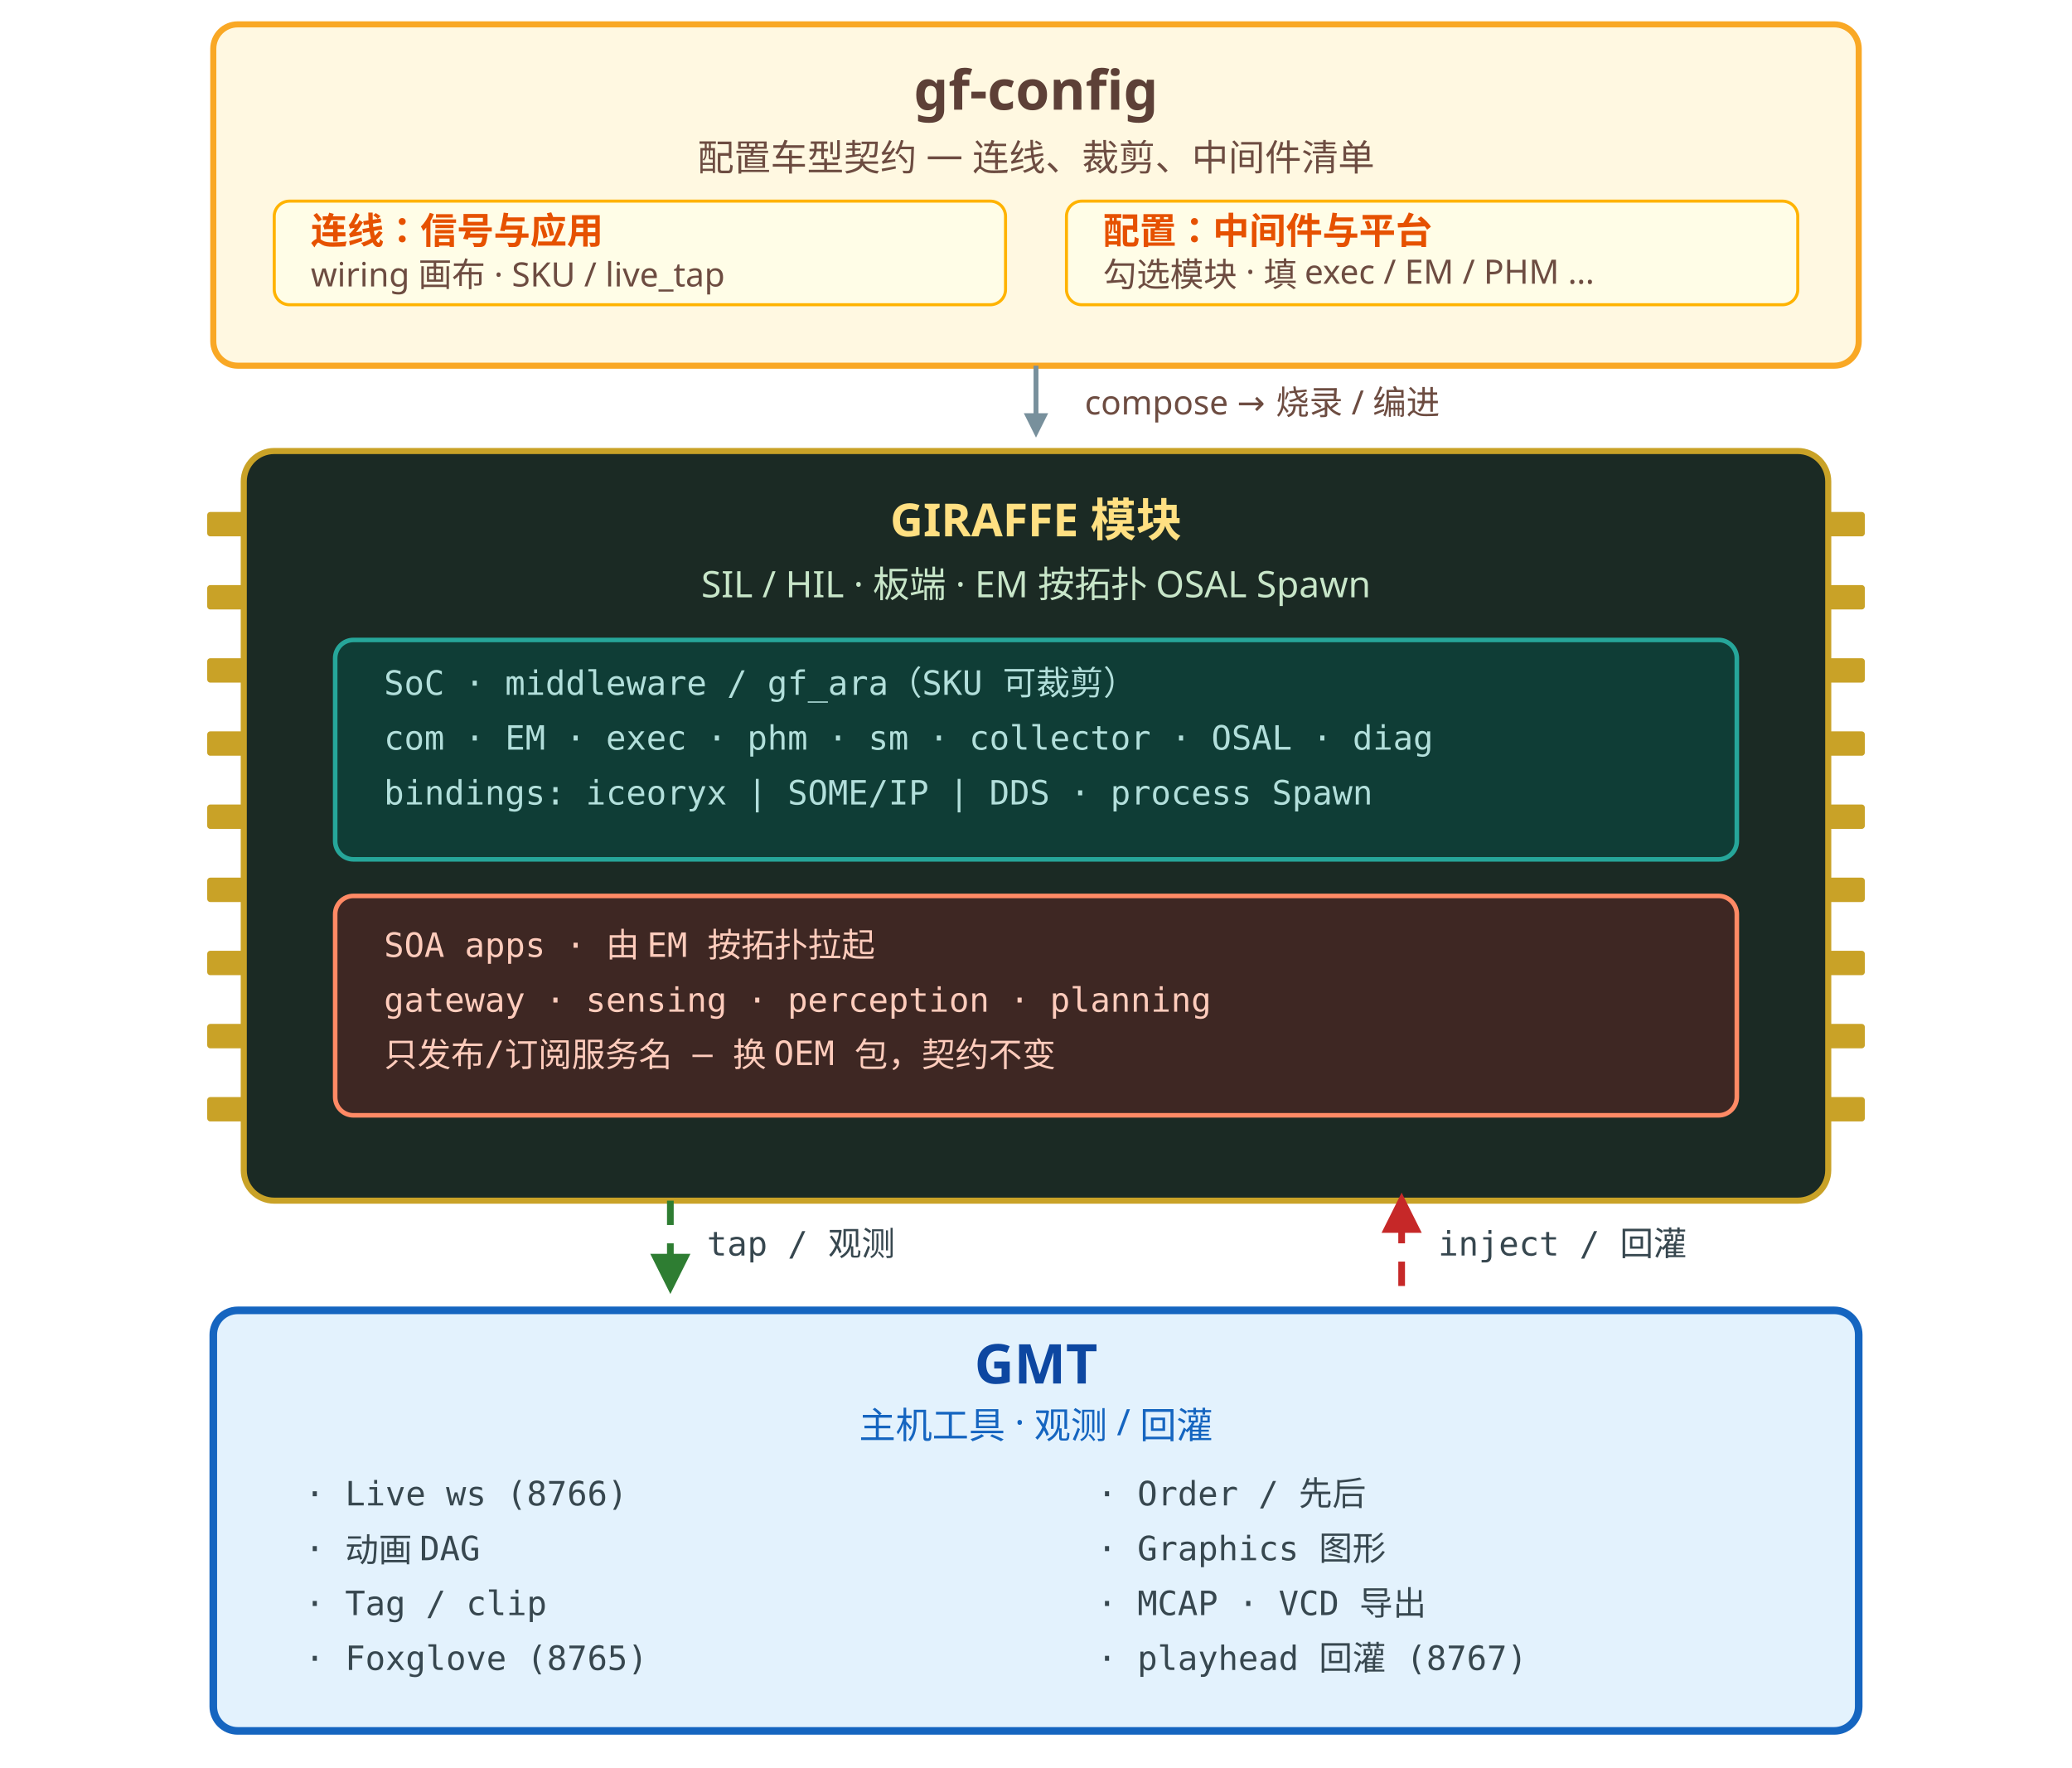
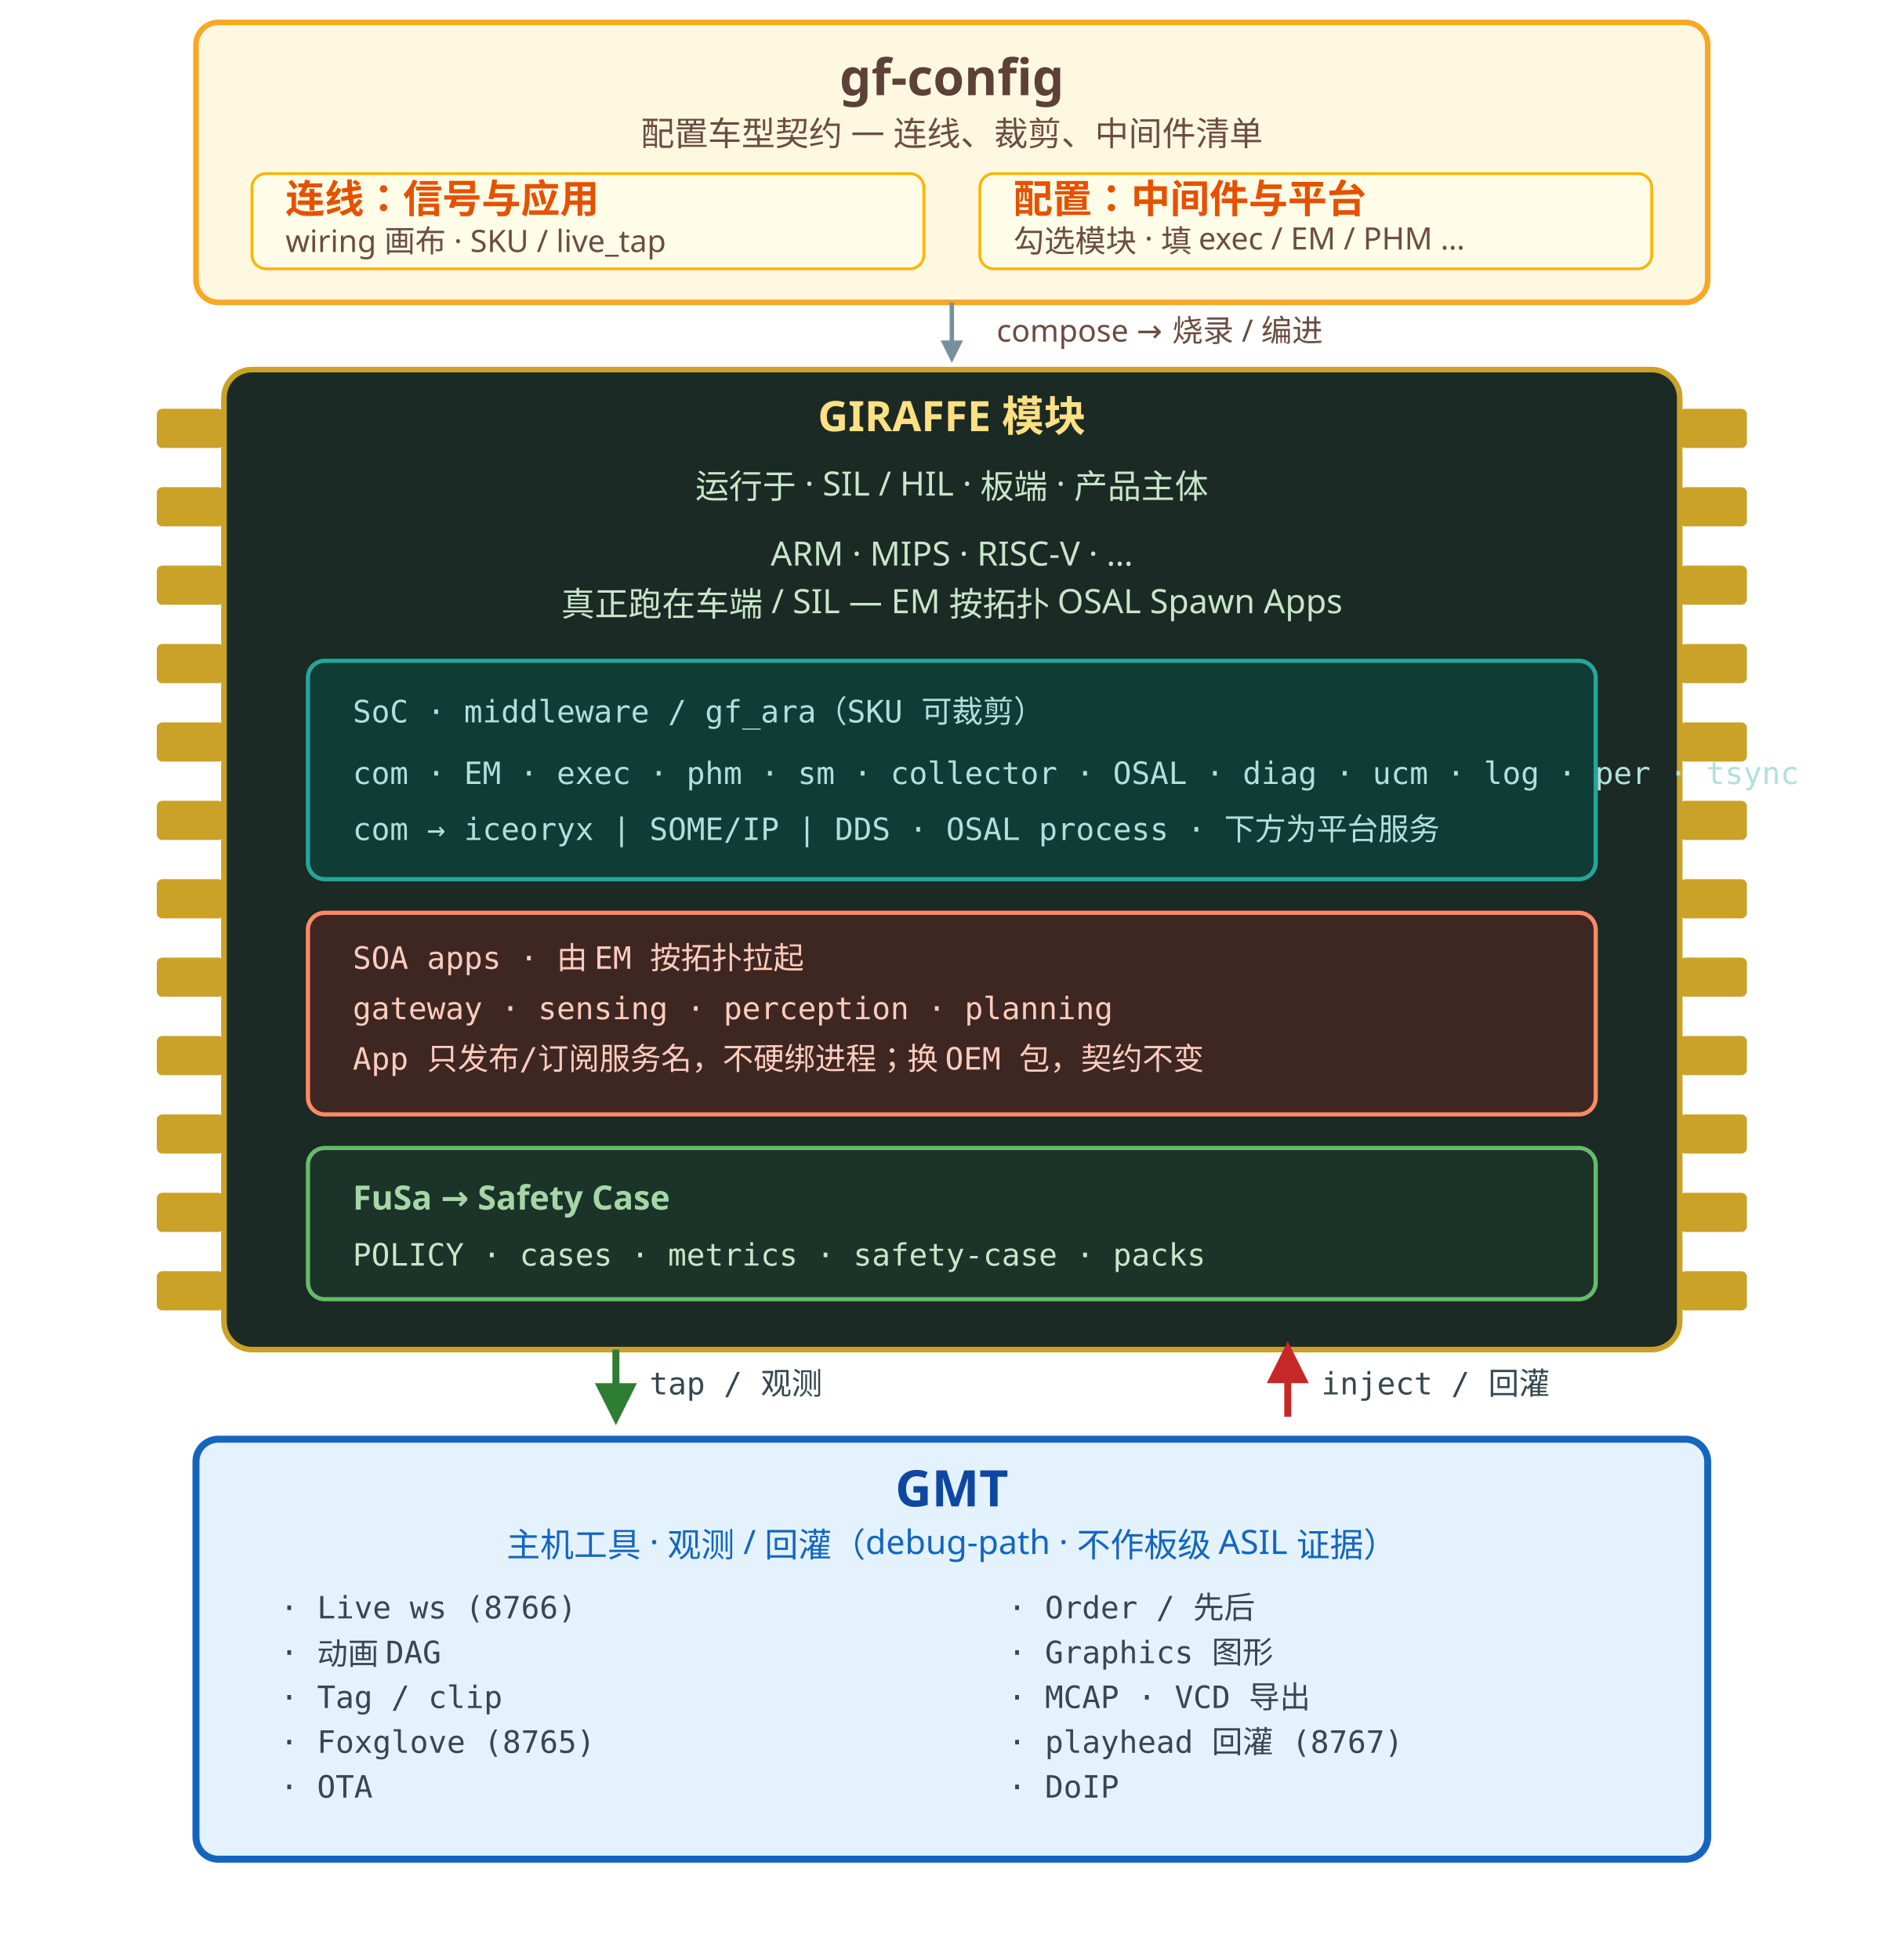
- <svg xmlns="http://www.w3.org/2000/svg" viewBox="0 0 680 580" width="680" height="580" role="img" aria-label="Giraffe Flow 架构：gf-config → 板端（含 EM）→ GMT">
+ <svg xmlns="http://www.w3.org/2000/svg" viewBox="0 0 680 700" width="680" height="700" role="img" aria-label="Giraffe Flow：gf-config → Giraffe 模块（含 FuSa）→ GMT">
  <defs>
    <marker id="ah-down" viewBox="0 0 10 10" refX="8" refY="5" markerWidth="6" markerHeight="6" orient="auto">
      <path d="M0 0 L10 5 L0 10 Z" fill="#2e7d32" />
    </marker>
    <marker id="ah-up" viewBox="0 0 10 10" refX="8" refY="5" markerWidth="6" markerHeight="6" orient="auto">
      <path d="M0 0 L10 5 L0 10 Z" fill="#c62828" />
    </marker>
    <marker id="ah-gray" viewBox="0 0 10 10" refX="8" refY="5" markerWidth="5" markerHeight="5" orient="auto">
      <path d="M0 0 L10 5 L0 10 Z" fill="#78909c" />
    </marker>
    <style>
      .box { fill:#fff8e1; stroke:#f9a825; stroke-width:2; }
      .brand { font:700 18px ui-sans-serif,system-ui,sans-serif; fill:#5d4037; }
-       .tag { font:12px ui-sans-serif,system-ui,sans-serif; fill:#6d4c41; }
-       .muted { font:11px ui-sans-serif,system-ui,sans-serif; fill:#6d4c41; }
-       .small { font:11px ui-monospace,Menlo,monospace; fill:#37474f; }
+       .tag { font:500 12px ui-sans-serif,system-ui,sans-serif; fill:#6d4c41; }
+       .muted { font:500 11px ui-sans-serif,system-ui,sans-serif; fill:#6d4c41; }
+       .small { font:500 11px ui-monospace,Menlo,monospace; fill:#37474f; }
      .tab { fill:#fffde7; stroke:#ffb300; stroke-width:1; }
-       .tab-t { font:700 12px ui-sans-serif,system-ui,sans-serif; fill:#e65100; }
+       .tab-t { font:700 14px ui-sans-serif,system-ui,sans-serif; fill:#e65100; }
      .board { fill:#1b2a24; stroke:#c9a227; stroke-width:2; }
      .board-title { font:700 15px ui-sans-serif,system-ui,sans-serif; fill:#ffe082; }
-       .board-text { font:12px ui-sans-serif,system-ui,sans-serif; fill:#c8e6c9; }
+       .board-text { font:500 12px ui-sans-serif,system-ui,sans-serif; fill:#c8e6c9; }
      .inner { fill:#0f3d36; stroke:#26a69a; stroke-width:1.5; }
-       .inner-t { font:11px ui-monospace,Menlo,monospace; fill:#b2dfdb; }
+       .inner-t { font:500 11px ui-monospace,Menlo,monospace; fill:#b2dfdb; }
      .inner-apps { fill:#3e2723; stroke:#ff8a65; stroke-width:1.5; }
-       .inner-apps-t { font:11px ui-monospace,Menlo,monospace; fill:#ffccbc; }
+       .inner-apps-t { font:500 11px ui-monospace,Menlo,monospace; fill:#ffccbc; }
+       .fusa { fill:#1b3328; stroke:#66bb6a; stroke-width:1.5; }
+       .fusa-t { font:700 12px ui-sans-serif,system-ui,sans-serif; fill:#a5d6a7; }
+       .fusa-s { font:500 11px ui-monospace,Menlo,monospace; fill:#c8e6c9; }
+       .planned { font:500 10px ui-sans-serif,system-ui,sans-serif; fill:#90a4ae; }
      .gmt { fill:#e3f2fd; stroke:#1565c0; stroke-width:2.5; }
      .gmt-brand { font:700 18px ui-sans-serif,system-ui,sans-serif; fill:#0d47a1; }
-       .gmt-sub { font:12px ui-sans-serif,system-ui,sans-serif; fill:#1565c0; }
+       .gmt-sub { font:500 12px ui-sans-serif,system-ui,sans-serif; fill:#1565c0; }
      .pin { fill:#c9a227; }
-       .flow-down { fill:none; stroke:#2e7d32; stroke-width:2.2; marker-end:url(#ah-down); }
-       .flow-up { fill:none; stroke:#c62828; stroke-width:2.2; marker-end:url(#ah-up); }
+       .flow-down { fill:none; stroke:#2e7d32; stroke-width:2.5; marker-end:url(#ah-down); }
+       .flow-up { fill:none; stroke:#c62828; stroke-width:2.5; marker-end:url(#ah-up); }
      .flow-gray { fill:none; stroke:#78909c; stroke-width:1.6; marker-end:url(#ah-gray); }
-       .badge { fill:#f9a825; }
-       .badge-t { font:700 10px ui-sans-serif,system-ui,sans-serif; fill:#3e2723; }
    </style>
  </defs>
-   <rect class="box" x="70" y="8" width="540" height="112" rx="8" />
-   <text class="brand" x="340" y="36" text-anchor="middle">gf-config</text>
-   <text class="tag" x="340" y="56" text-anchor="middle">配置车型契约 — 连线、裁剪、中间件清单</text>
-   <rect class="tab" x="90" y="66" width="240" height="34" rx="5" />
-   <text class="tab-t" x="102" y="80">连线：信号与应用</text>
-   <text class="muted" x="102" y="94">wiring 画布 · SKU / live_tap</text>
-   <rect class="tab" x="350" y="66" width="240" height="34" rx="5" />
-   <text class="tab-t" x="362" y="80">配置：中间件与平台</text>
-   <text class="muted" x="362" y="94">勾选模块 · 填 exec / EM / PHM …</text>
-   <line class="flow-gray" x1="340" y1="120" x2="340" y2="142" />
-   <text class="muted" x="356" y="136">compose → 烧录 / 编进</text>
-   <rect class="board" x="80" y="148" width="520" height="246" rx="10" />
+   <rect class="box" x="70" y="8" width="540" height="100" rx="8" />
+   <text class="brand" x="340" y="34" text-anchor="middle">gf-config</text>
+   <text class="tag" x="340" y="52" text-anchor="middle">配置车型契约 — 连线、裁剪、中间件清单</text>
+   <rect class="tab" x="90" y="62" width="240" height="34" rx="5" />
+   <text class="tab-t" x="102" y="76">连线：信号与应用</text>
+   <text class="muted" x="102" y="90">wiring 画布 · SKU / live_tap</text>
+   <rect class="tab" x="350" y="62" width="240" height="34" rx="5" />
+   <text class="tab-t" x="362" y="76">配置：中间件与平台</text>
+   <text class="muted" x="362" y="90">勾选模块 · 填 exec / EM / PHM …</text>
+   <line class="flow-gray" x1="340" y1="108" x2="340" y2="128" />
+   <text class="muted" x="356" y="122">compose → 烧录 / 编进</text>
+   <rect class="board" x="80" y="132" width="520" height="350" rx="10" />
  <g class="pin">
-     <rect x="68" y="168" width="12" height="8" rx="1" />
-     <rect x="600" y="168" width="12" height="8" rx="1" />
-     <rect x="68" y="192" width="12" height="8" rx="1" />
-     <rect x="600" y="192" width="12" height="8" rx="1" />
-     <rect x="68" y="216" width="12" height="8" rx="1" />
-     <rect x="600" y="216" width="12" height="8" rx="1" />
-     <rect x="68" y="240" width="12" height="8" rx="1" />
-     <rect x="600" y="240" width="12" height="8" rx="1" />
-     <rect x="68" y="264" width="12" height="8" rx="1" />
-     <rect x="600" y="264" width="12" height="8" rx="1" />
-     <rect x="68" y="288" width="12" height="8" rx="1" />
-     <rect x="600" y="288" width="12" height="8" rx="1" />
-     <rect x="68" y="312" width="12" height="8" rx="1" />
-     <rect x="600" y="312" width="12" height="8" rx="1" />
-     <rect x="68" y="336" width="12" height="8" rx="1" />
-     <rect x="600" y="336" width="12" height="8" rx="1" />
-     <rect x="68" y="360" width="12" height="8" rx="1" />
-     <rect x="600" y="360" width="12" height="8" rx="1" />
+     <rect x="56" y="146" width="24" height="14" rx="2" />
+     <rect x="600" y="146" width="24" height="14" rx="2" />
+     <rect x="56" y="174" width="24" height="14" rx="2" />
+     <rect x="600" y="174" width="24" height="14" rx="2" />
+     <rect x="56" y="202" width="24" height="14" rx="2" />
+     <rect x="600" y="202" width="24" height="14" rx="2" />
+     <rect x="56" y="230" width="24" height="14" rx="2" />
+     <rect x="600" y="230" width="24" height="14" rx="2" />
+     <rect x="56" y="258" width="24" height="14" rx="2" />
+     <rect x="600" y="258" width="24" height="14" rx="2" />
+     <rect x="56" y="286" width="24" height="14" rx="2" />
+     <rect x="600" y="286" width="24" height="14" rx="2" />
+     <rect x="56" y="314" width="24" height="14" rx="2" />
+     <rect x="600" y="314" width="24" height="14" rx="2" />
+     <rect x="56" y="342" width="24" height="14" rx="2" />
+     <rect x="600" y="342" width="24" height="14" rx="2" />
+     <rect x="56" y="370" width="24" height="14" rx="2" />
+     <rect x="600" y="370" width="24" height="14" rx="2" />
+     <rect x="56" y="398" width="24" height="14" rx="2" />
+     <rect x="600" y="398" width="24" height="14" rx="2" />
+     <rect x="56" y="426" width="24" height="14" rx="2" />
+     <rect x="600" y="426" width="24" height="14" rx="2" />
+     <rect x="56" y="454" width="24" height="14" rx="2" />
+     <rect x="600" y="454" width="24" height="14" rx="2" />
  </g>
-   <text class="board-title" x="340" y="176" text-anchor="middle">GIRAFFE 模块</text>
-   <text class="board-text" x="340" y="196" text-anchor="middle" font-size="11">SIL / HIL · 板端 · EM 按拓扑 OSAL Spawn</text>
-   <rect class="inner" x="110" y="210" width="460" height="72" rx="6" />
-   <text class="inner-t" x="126" y="228" fill="#80cbc4">SoC · middleware / gf_ara（SKU 可裁剪）</text>
-   <text class="inner-t" x="126" y="246">com · EM · exec · phm · sm · collector · OSAL · diag</text>
-   <text class="inner-t" x="126" y="264">bindings: iceoryx | SOME/IP | DDS · process Spawn</text>
-   <rect class="inner-apps" x="110" y="294" width="460" height="72" rx="6" />
-   <text class="inner-apps-t" x="126" y="314" fill="#ffab91">SOA apps · 由 EM 按拓扑拉起</text>
-   <text class="inner-apps-t" x="126" y="332">gateway · sensing · perception · planning</text>
-   <text class="inner-apps-t" x="126" y="350">只发布/订阅服务名 — 换 OEM 包，契约不变</text>
-   <path class="flow-down" d="M220 394 L220 422" stroke-dasharray="8 6">
-     <animate attributeName="stroke-dashoffset" from="0" to="-28" dur="1.1s" repeatCount="indefinite" />
-   </path>
-   <text class="small" x="232" y="412" fill="#2e7d32">tap / 观测</text>
-   <path class="flow-up" d="M460 422 L460 394" stroke-dasharray="8 6">
-     <animate attributeName="stroke-dashoffset" from="0" to="-28" dur="1.1s" repeatCount="indefinite" />
-   </path>
-   <text class="small" x="472" y="412" fill="#c62828">inject / 回灌</text>
-   <rect class="gmt" x="70" y="430" width="540" height="138" rx="8" />
-   <text class="gmt-brand" x="340" y="454" text-anchor="middle">GMT</text>
-   <text class="gmt-sub" x="340" y="472" text-anchor="middle">主机工具 · 观测 / 回灌</text>
-   <text class="small" x="100" y="494">· Live ws (8766)</text>
-   <text class="small" x="360" y="494">· Order / 先后</text>
-   <text class="small" x="100" y="512">· 动画 DAG</text>
-   <text class="small" x="360" y="512">· Graphics 图形</text>
-   <text class="small" x="100" y="530">· Tag / clip</text>
-   <text class="small" x="360" y="530">· MCAP · VCD 导出</text>
-   <text class="small" x="100" y="548">· Foxglove (8765)</text>
-   <text class="small" x="360" y="548">· playhead 回灌 (8767)</text>
+   <text class="board-title" x="340" y="154" text-anchor="middle">GIRAFFE 模块</text>
+   <text class="board-text" x="340" y="178" text-anchor="middle" font-size="11">运行于  ·  SIL / HIL · 板端  ·  产品主体</text>
+   <text class="board-text" x="340" y="202" text-anchor="middle" font-size="11">ARM · MIPS · RISC-V · …</text>
+   <text class="board-text" x="340" y="220" text-anchor="middle" font-size="10">真正跑在车端 / SIL — EM 按拓扑 OSAL Spawn Apps</text>
+   <rect class="inner" x="110" y="236" width="460" height="78" rx="6" />
+   <text class="inner-t" x="126" y="258" fill="#80cbc4">SoC · middleware / gf_ara（SKU 可裁剪）</text>
+   <text class="inner-t" x="126" y="280">com · EM · exec · phm · sm · collector · OSAL · diag · ucm · log · per · tsync</text>
+   <text class="inner-t" x="126" y="300">com → iceoryx | SOME/IP | DDS · OSAL process · 下方为平台服务</text>
+   <rect class="inner-apps" x="110" y="326" width="460" height="72" rx="6" />
+   <text class="inner-apps-t" x="126" y="346" fill="#ffab91">SOA apps · 由 EM 按拓扑拉起</text>
+   <text class="inner-apps-t" x="126" y="364">gateway · sensing · perception · planning</text>
+   <text class="inner-apps-t" x="126" y="382">App 只发布/订阅服务名，不硬绑进程；换 OEM 包，契约不变</text>
+   <rect class="fusa" x="110" y="410" width="460" height="54" rx="6" />
+   <text class="fusa-t" x="126" y="432">FuSa  → Safety Case</text>
+   <text class="fusa-s" x="126" y="452">POLICY · cases · metrics · safety-case · packs</text>
+   <path class="flow-down" d="M220 482 L220 506" />
+   <text class="small" x="232" y="498" fill="#2e7d32">tap / 观测</text>
+   <path class="flow-up" d="M460 506 L460 482" />
+   <text class="small" x="472" y="498" fill="#c62828">inject / 回灌</text>
+   <rect class="gmt" x="70" y="514" width="540" height="150" rx="8" />
+   <text class="gmt-brand" x="340" y="538" text-anchor="middle">GMT</text>
+   <text class="gmt-sub" x="340" y="556" text-anchor="middle">主机工具 · 观测 / 回灌（debug-path · 不作板级 ASIL 证据）</text>
+   <text class="small" x="100" y="578">· Live ws (8766)</text>
+   <text class="small" x="360" y="578">· Order / 先后</text>
+   <text class="small" x="100" y="594">· 动画 DAG</text>
+   <text class="small" x="360" y="594">· Graphics 图形</text>
+   <text class="small" x="100" y="610">· Tag / clip</text>
+   <text class="small" x="360" y="610">· MCAP · VCD 导出</text>
+   <text class="small" x="100" y="626">· Foxglove (8765)</text>
+   <text class="small" x="360" y="626">· playhead 回灌 (8767)</text>
+   <text class="small" x="100" y="642">· OTA</text>
+   <text class="small" x="360" y="642">· DoIP</text>
</svg>
